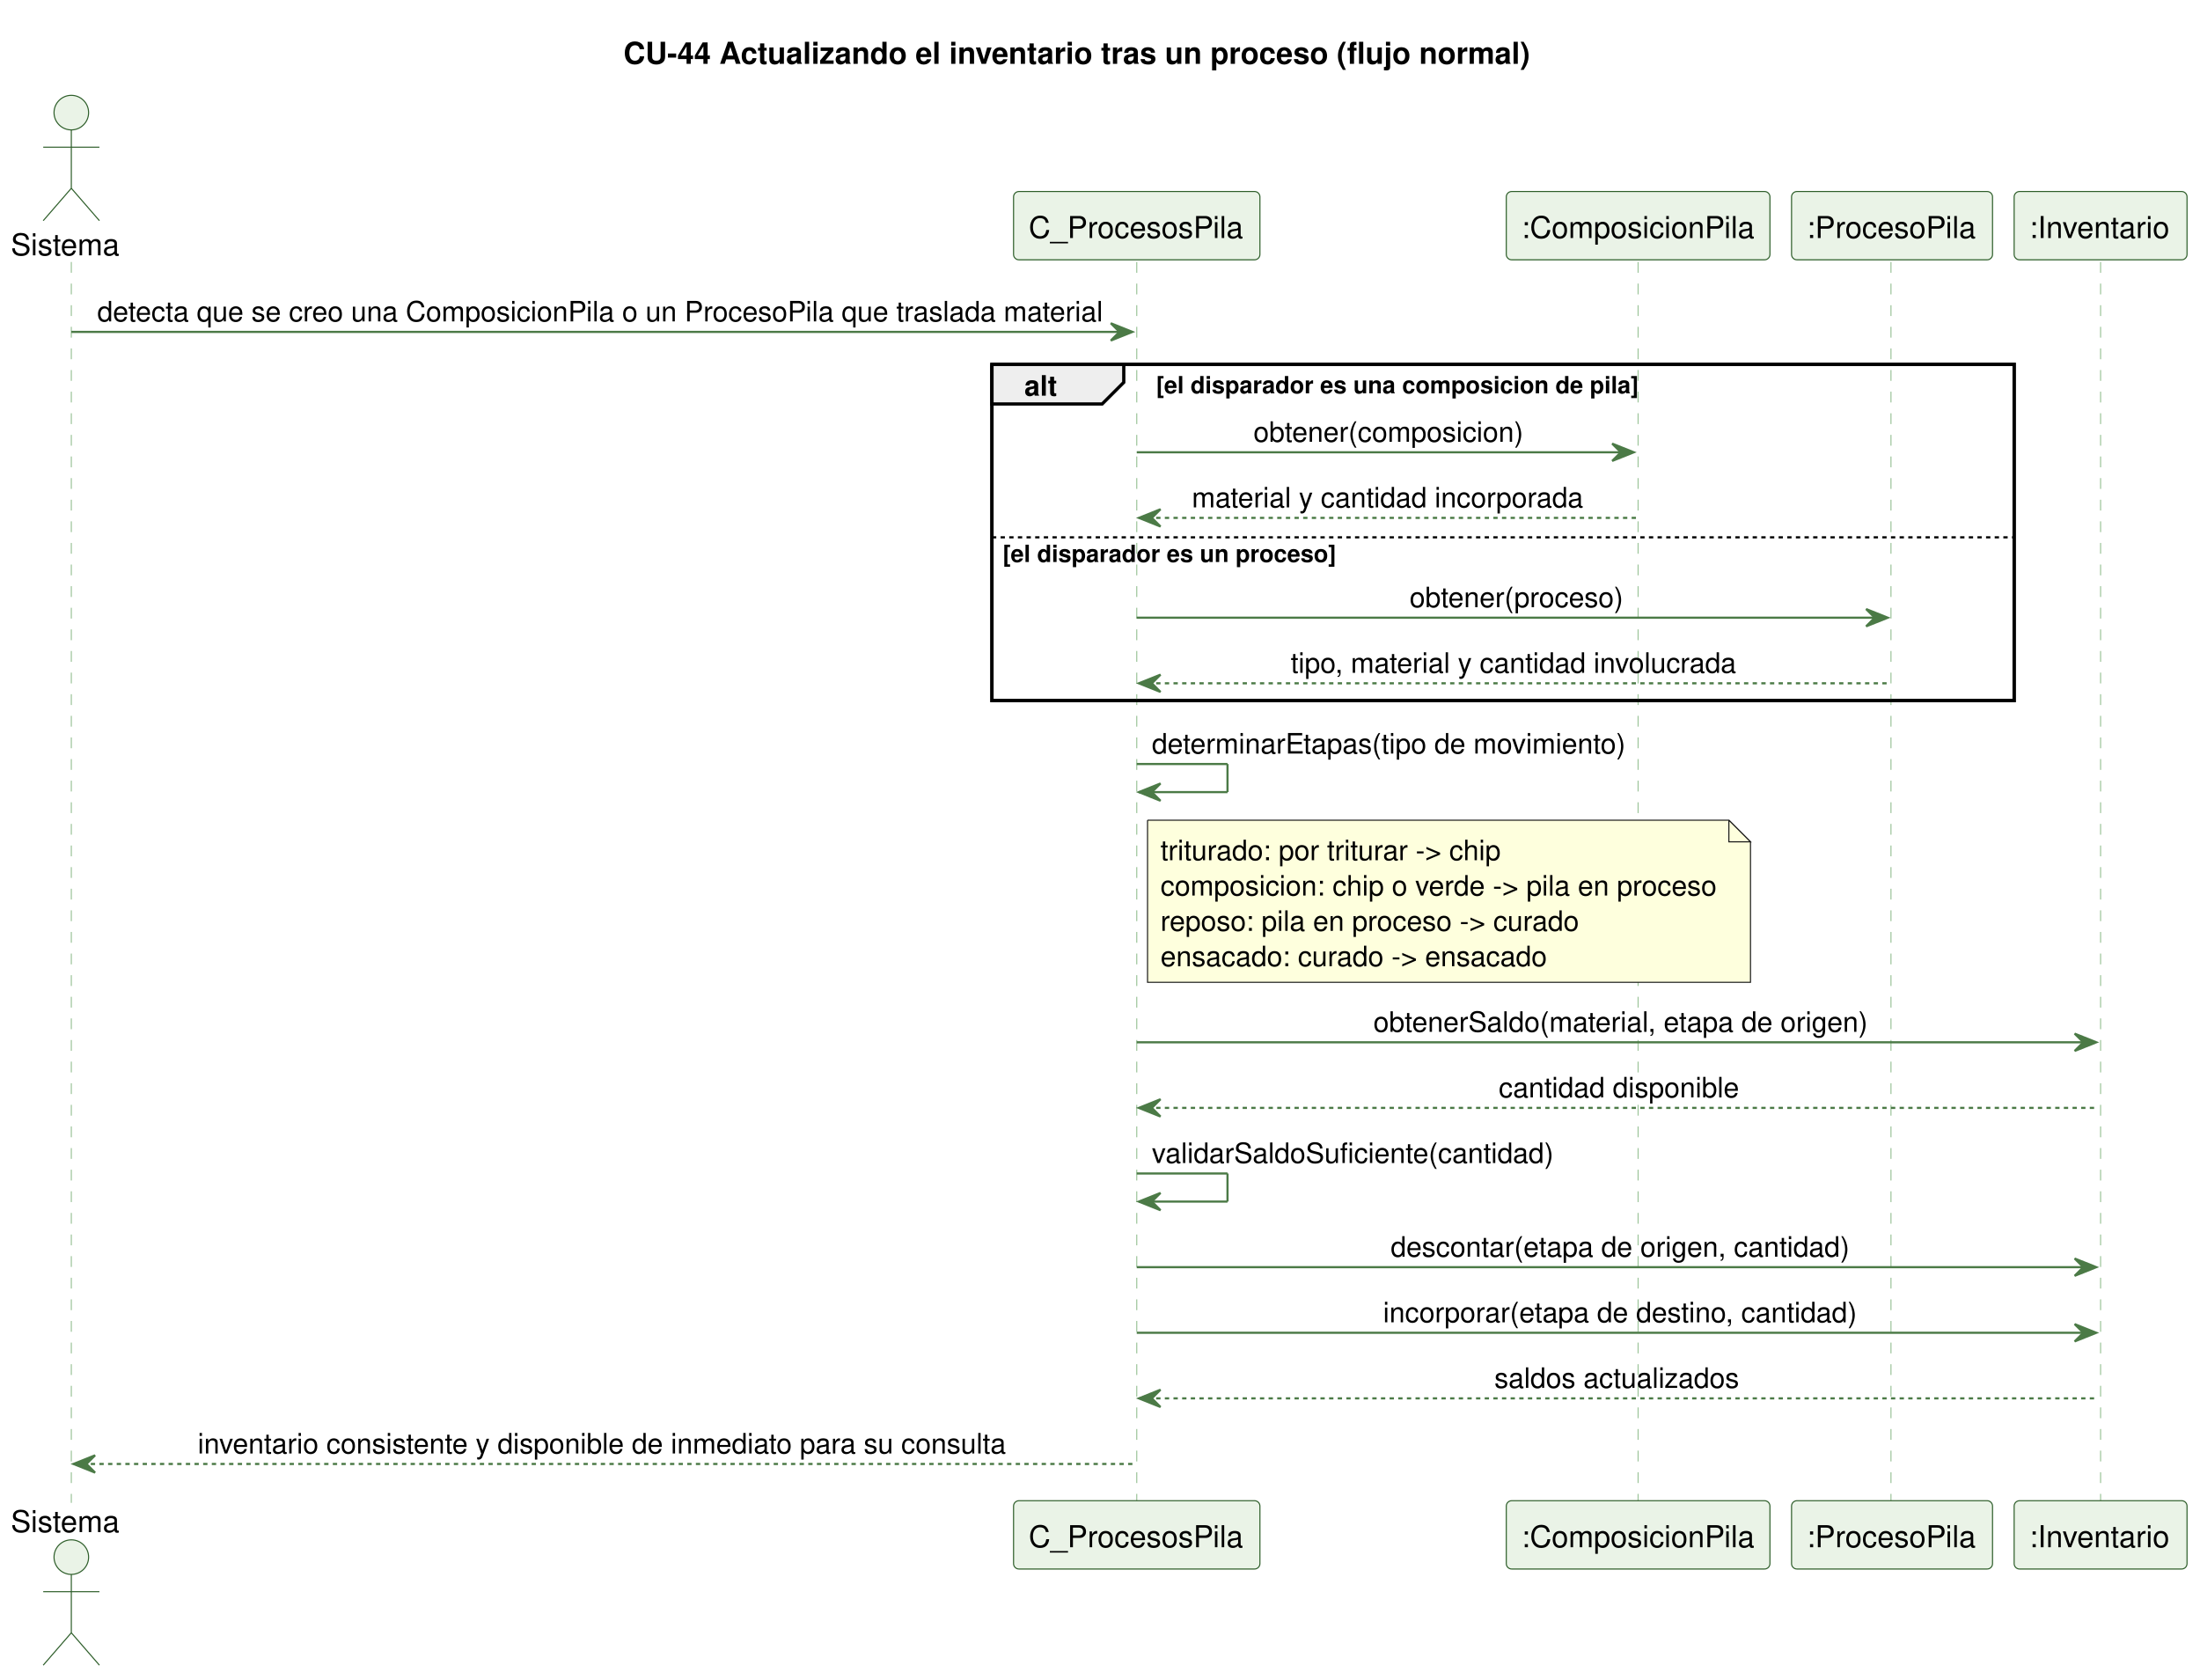
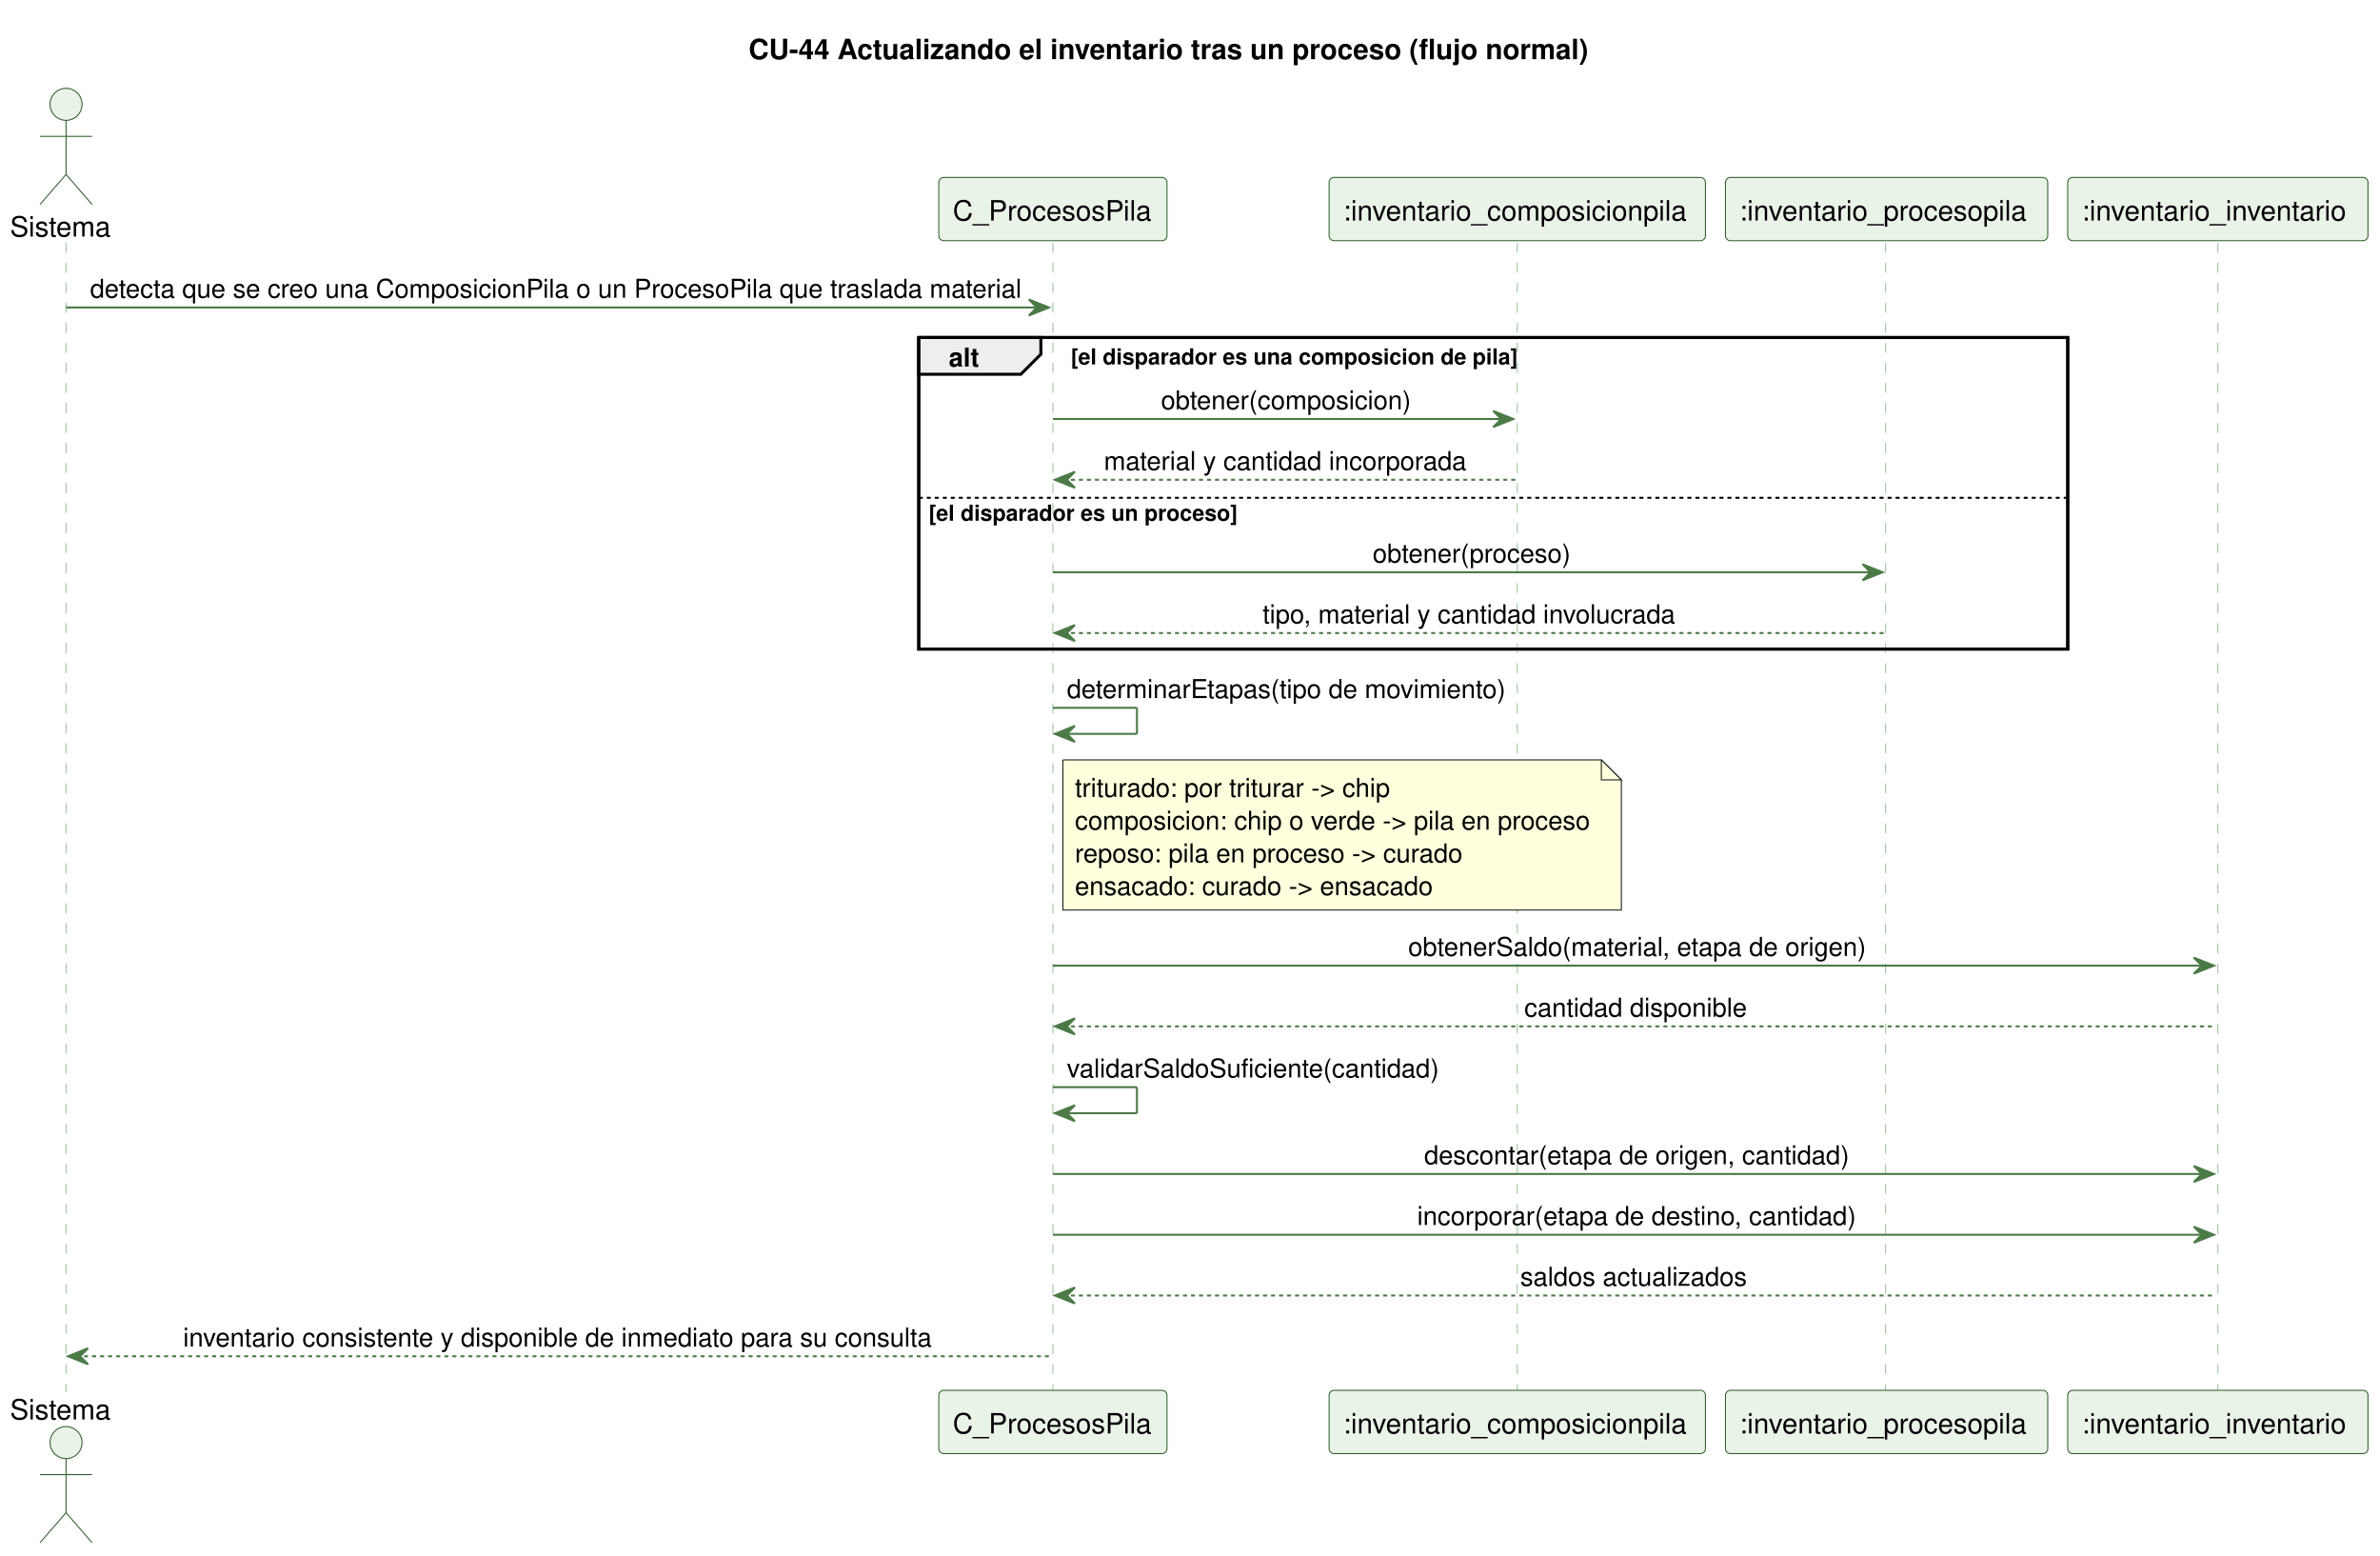
- <svg xmlns="http://www.w3.org/2000/svg" contentStyleType="text/css" height="777px" preserveAspectRatio="none" style="width:1018px;height:777px;background:#FFFFFF;" version="1.1" viewBox="0 0 1018 777" width="1018px" zoomAndPan="magnify">
+ <svg xmlns="http://www.w3.org/2000/svg" contentStyleType="text/css" height="777px" preserveAspectRatio="none" style="width:1189px;height:777px;background:#FFFFFF;" version="1.1" viewBox="0 0 1189 777" width="1189px" zoomAndPan="magnify">
  <defs />
  <g>
-     <text fill="#000000" font-family="Helvetica" font-size="14" font-weight="bold" lengthAdjust="spacing" textLength="439" x="288.5" y="29.533">CU-44 Actualizando el inventario tras un proceso (flujo normal)</text>
-     <rect fill="none" height="155.594" style="stroke:#000000;stroke-width:1.5;" width="473" x="459" y="168.57" />
+     <text fill="#000000" font-family="Helvetica" font-size="14" font-weight="bold" lengthAdjust="spacing" textLength="439" x="374" y="29.533">CU-44 Actualizando el inventario tras un proceso (flujo normal)</text>
+     <rect fill="none" height="155.594" style="stroke:#000000;stroke-width:1.5;" width="574" x="459" y="168.57" />
    <line style="stroke:#9CC49A;stroke-width:0.5;stroke-dasharray:5.0,5.0;" x1="33" x2="33" y1="121.219" y2="695.383" />
    <line style="stroke:#9CC49A;stroke-width:0.5;stroke-dasharray:5.0,5.0;" x1="526" x2="526" y1="121.219" y2="695.383" />
    <line style="stroke:#9CC49A;stroke-width:0.5;stroke-dasharray:5.0,5.0;" x1="758" x2="758" y1="121.219" y2="695.383" />
-     <line style="stroke:#9CC49A;stroke-width:0.5;stroke-dasharray:5.0,5.0;" x1="875" x2="875" y1="121.219" y2="695.383" />
-     <line style="stroke:#9CC49A;stroke-width:0.5;stroke-dasharray:5.0,5.0;" x1="972" x2="972" y1="121.219" y2="695.383" />
+     <line style="stroke:#9CC49A;stroke-width:0.5;stroke-dasharray:5.0,5.0;" x1="942" x2="942" y1="121.219" y2="695.383" />
+     <line style="stroke:#9CC49A;stroke-width:0.5;stroke-dasharray:5.0,5.0;" x1="1108" x2="1108" y1="121.219" y2="695.383" />
    <text fill="#000000" font-family="Helvetica" font-size="14" lengthAdjust="spacing" textLength="50" x="5" y="118.143">Sistema</text>
    <ellipse cx="33" cy="52.109" fill="#EAF3E7" rx="8" ry="8" style="stroke:#2E5E2A;stroke-width:0.5;" />
    <path d="M33,60.109 L33,87.109 M20,68.109 L46,68.109 M33,87.109 L20,102.109 M33,87.109 L46,102.109 " fill="none" style="stroke:#2E5E2A;stroke-width:0.5;" />
    <text fill="#000000" font-family="Helvetica" font-size="14" lengthAdjust="spacing" textLength="50" x="5" y="708.916">Sistema</text>
    <ellipse cx="33" cy="720.492" fill="#EAF3E7" rx="8" ry="8" style="stroke:#2E5E2A;stroke-width:0.5;" />
    <path d="M33,728.492 L33,755.492 M20,736.492 L46,736.492 M33,755.492 L20,770.492 M33,755.492 L46,770.492 " fill="none" style="stroke:#2E5E2A;stroke-width:0.5;" />
    <rect fill="#EAF3E7" height="31.609" rx="2.5" ry="2.5" style="stroke:#2E5E2A;stroke-width:0.5;" width="114" x="469" y="88.609" />
    <text fill="#000000" font-family="Helvetica" font-size="14" lengthAdjust="spacing" textLength="100" x="476" y="110.143">C_ProcesosPila</text>
    <rect fill="#EAF3E7" height="31.609" rx="2.5" ry="2.5" style="stroke:#2E5E2A;stroke-width:0.5;" width="114" x="469" y="694.383" />
    <text fill="#000000" font-family="Helvetica" font-size="14" lengthAdjust="spacing" textLength="100" x="476" y="715.916">C_ProcesosPila</text>
-     <rect fill="#EAF3E7" height="31.609" rx="2.5" ry="2.5" style="stroke:#2E5E2A;stroke-width:0.5;" width="122" x="697" y="88.609" />
-     <text fill="#000000" font-family="Helvetica" font-size="14" lengthAdjust="spacing" textLength="108" x="704" y="110.143">:ComposicionPila</text>
-     <rect fill="#EAF3E7" height="31.609" rx="2.5" ry="2.5" style="stroke:#2E5E2A;stroke-width:0.5;" width="122" x="697" y="694.383" />
-     <text fill="#000000" font-family="Helvetica" font-size="14" lengthAdjust="spacing" textLength="108" x="704" y="715.916">:ComposicionPila</text>
-     <rect fill="#EAF3E7" height="31.609" rx="2.5" ry="2.5" style="stroke:#2E5E2A;stroke-width:0.5;" width="93" x="829" y="88.609" />
-     <text fill="#000000" font-family="Helvetica" font-size="14" lengthAdjust="spacing" textLength="79" x="836" y="110.143">:ProcesoPila</text>
-     <rect fill="#EAF3E7" height="31.609" rx="2.5" ry="2.5" style="stroke:#2E5E2A;stroke-width:0.5;" width="93" x="829" y="694.383" />
-     <text fill="#000000" font-family="Helvetica" font-size="14" lengthAdjust="spacing" textLength="79" x="836" y="715.916">:ProcesoPila</text>
-     <rect fill="#EAF3E7" height="31.609" rx="2.5" ry="2.5" style="stroke:#2E5E2A;stroke-width:0.5;" width="80" x="932" y="88.609" />
-     <text fill="#000000" font-family="Helvetica" font-size="14" lengthAdjust="spacing" textLength="66" x="939" y="110.143">:Inventario</text>
-     <rect fill="#EAF3E7" height="31.609" rx="2.5" ry="2.5" style="stroke:#2E5E2A;stroke-width:0.5;" width="80" x="932" y="694.383" />
-     <text fill="#000000" font-family="Helvetica" font-size="14" lengthAdjust="spacing" textLength="66" x="939" y="715.916">:Inventario</text>
+     <rect fill="#EAF3E7" height="31.609" rx="2.5" ry="2.5" style="stroke:#2E5E2A;stroke-width:0.5;" width="188" x="664" y="88.609" />
+     <text fill="#000000" font-family="Helvetica" font-size="14" lengthAdjust="spacing" textLength="174" x="671" y="110.143">:inventario_composicionpila</text>
+     <rect fill="#EAF3E7" height="31.609" rx="2.5" ry="2.5" style="stroke:#2E5E2A;stroke-width:0.5;" width="188" x="664" y="694.383" />
+     <text fill="#000000" font-family="Helvetica" font-size="14" lengthAdjust="spacing" textLength="174" x="671" y="715.916">:inventario_composicionpila</text>
+     <rect fill="#EAF3E7" height="31.609" rx="2.5" ry="2.5" style="stroke:#2E5E2A;stroke-width:0.5;" width="161" x="862" y="88.609" />
+     <text fill="#000000" font-family="Helvetica" font-size="14" lengthAdjust="spacing" textLength="147" x="869" y="110.143">:inventario_procesopila</text>
+     <rect fill="#EAF3E7" height="31.609" rx="2.5" ry="2.5" style="stroke:#2E5E2A;stroke-width:0.5;" width="161" x="862" y="694.383" />
+     <text fill="#000000" font-family="Helvetica" font-size="14" lengthAdjust="spacing" textLength="147" x="869" y="715.916">:inventario_procesopila</text>
+     <rect fill="#EAF3E7" height="31.609" rx="2.5" ry="2.5" style="stroke:#2E5E2A;stroke-width:0.5;" width="150" x="1033" y="88.609" />
+     <text fill="#000000" font-family="Helvetica" font-size="14" lengthAdjust="spacing" textLength="136" x="1040" y="110.143">:inventario_inventario</text>
+     <rect fill="#EAF3E7" height="31.609" rx="2.5" ry="2.5" style="stroke:#2E5E2A;stroke-width:0.5;" width="150" x="1033" y="694.383" />
+     <text fill="#000000" font-family="Helvetica" font-size="14" lengthAdjust="spacing" textLength="136" x="1040" y="715.916">:inventario_inventario</text>
    <polygon fill="#4B7A46" points="514,149.57,524,153.57,514,157.57,518,153.57" style="stroke:#4B7A46;stroke-width:1.0;" />
    <line style="stroke:#4B7A46;stroke-width:1.0;" x1="33" x2="520" y1="153.57" y2="153.57" />
    <text fill="#000000" font-family="Helvetica" font-size="13" lengthAdjust="spacing" textLength="469" x="45" y="148.714">detecta que se creo una ComposicionPila o un ProcesoPila que traslada material</text>
    <path d="M459,168.57 L520,168.57 L520,176.922 L510,186.922 L459,186.922 L459,168.57 " fill="#EEEEEE" style="stroke:#000000;stroke-width:1.5;" />
-     <rect fill="none" height="155.594" style="stroke:#000000;stroke-width:1.5;" width="473" x="459" y="168.57" />
+     <rect fill="none" height="155.594" style="stroke:#000000;stroke-width:1.5;" width="574" x="459" y="168.57" />
    <text fill="#000000" font-family="Helvetica" font-size="13" font-weight="bold" lengthAdjust="spacing" textLength="16" x="474" y="183.065">alt</text>
    <text fill="#000000" font-family="Helvetica" font-size="11" font-weight="bold" lengthAdjust="spacing" textLength="234" x="535" y="181.989">[el disparador es una composicion de pila]</text>
    <polygon fill="#4B7A46" points="746,205.273,756,209.273,746,213.273,750,209.273" style="stroke:#4B7A46;stroke-width:1.0;" />
    <line style="stroke:#4B7A46;stroke-width:1.0;" x1="526" x2="752" y1="209.273" y2="209.273" />
    <text fill="#000000" font-family="Helvetica" font-size="13" lengthAdjust="spacing" textLength="124" x="580" y="204.417">obtener(composicion)</text>
    <polygon fill="#4B7A46" points="537,235.625,527,239.625,537,243.625,533,239.625" style="stroke:#4B7A46;stroke-width:1.0;" />
    <line style="stroke:#4B7A46;stroke-width:1.0;stroke-dasharray:2.0,2.0;" x1="531" x2="757" y1="239.625" y2="239.625" />
    <text fill="#000000" font-family="Helvetica" font-size="13" lengthAdjust="spacing" textLength="181" x="551.5" y="234.769">material y cantidad incorporada</text>
-     <line style="stroke:#000000;stroke-width:1.0;stroke-dasharray:2.0,2.0;" x1="459" x2="932" y1="248.625" y2="248.625" />
+     <line style="stroke:#000000;stroke-width:1.0;stroke-dasharray:2.0,2.0;" x1="459" x2="1033" y1="248.625" y2="248.625" />
    <text fill="#000000" font-family="Helvetica" font-size="11" font-weight="bold" lengthAdjust="spacing" textLength="164" x="464" y="260.044">[el disparador es un proceso]</text>
-     <polygon fill="#4B7A46" points="863.5,281.812,873.5,285.812,863.5,289.812,867.5,285.812" style="stroke:#4B7A46;stroke-width:1.0;" />
-     <line style="stroke:#4B7A46;stroke-width:1.0;" x1="526" x2="869.5" y1="285.812" y2="285.812" />
-     <text fill="#000000" font-family="Helvetica" font-size="13" lengthAdjust="spacing" textLength="97" x="652.25" y="280.956">obtener(proceso)</text>
+     <polygon fill="#4B7A46" points="930.5,281.812,940.5,285.812,930.5,289.812,934.5,285.812" style="stroke:#4B7A46;stroke-width:1.0;" />
+     <line style="stroke:#4B7A46;stroke-width:1.0;" x1="526" x2="936.5" y1="285.812" y2="285.812" />
+     <text fill="#000000" font-family="Helvetica" font-size="13" lengthAdjust="spacing" textLength="97" x="685.75" y="280.956">obtener(proceso)</text>
    <polygon fill="#4B7A46" points="537,312.164,527,316.164,537,320.164,533,316.164" style="stroke:#4B7A46;stroke-width:1.0;" />
-     <line style="stroke:#4B7A46;stroke-width:1.0;stroke-dasharray:2.0,2.0;" x1="531" x2="874.5" y1="316.164" y2="316.164" />
-     <text fill="#000000" font-family="Helvetica" font-size="13" lengthAdjust="spacing" textLength="207" x="597.25" y="311.308">tipo, material y cantidad involucrada</text>
+     <line style="stroke:#4B7A46;stroke-width:1.0;stroke-dasharray:2.0,2.0;" x1="531" x2="941.5" y1="316.164" y2="316.164" />
+     <text fill="#000000" font-family="Helvetica" font-size="13" lengthAdjust="spacing" textLength="207" x="630.75" y="311.308">tipo, material y cantidad involucrada</text>
    <line style="stroke:#4B7A46;stroke-width:1.0;" x1="526" x2="568" y1="353.516" y2="353.516" />
    <line style="stroke:#4B7A46;stroke-width:1.0;" x1="568" x2="568" y1="353.516" y2="366.516" />
    <line style="stroke:#4B7A46;stroke-width:1.0;" x1="527" x2="568" y1="366.516" y2="366.516" />
    <polygon fill="#4B7A46" points="537,362.516,527,366.516,537,370.516,533,366.516" style="stroke:#4B7A46;stroke-width:1.0;" />
    <text fill="#000000" font-family="Helvetica" font-size="13" lengthAdjust="spacing" textLength="218" x="533" y="348.659">determinarEtapas(tipo de movimiento)</text>
    <path d="M531,379.516 L531,454.516 L810,454.516 L810,389.516 L800,379.516 L531,379.516 " fill="#FEFFDD" style="stroke:#181818;stroke-width:0.5;" />
    <path d="M800,379.516 L800,389.516 L810,389.516 L800,379.516 " fill="#FEFFDD" style="stroke:#181818;stroke-width:0.5;" />
    <text fill="#000000" font-family="Helvetica" font-size="13" lengthAdjust="spacing" textLength="158" x="537" y="398.011">triturado: por triturar -&gt; chip</text>
    <text fill="#000000" font-family="Helvetica" font-size="13" lengthAdjust="spacing" textLength="258" x="537" y="414.362">composicion: chip o verde -&gt; pila en proceso</text>
    <text fill="#000000" font-family="Helvetica" font-size="13" lengthAdjust="spacing" textLength="194" x="537" y="430.714">reposo: pila en proceso -&gt; curado</text>
    <text fill="#000000" font-family="Helvetica" font-size="13" lengthAdjust="spacing" textLength="179" x="537" y="447.065">ensacado: curado -&gt; ensacado</text>
-     <polygon fill="#4B7A46" points="960,478.273,970,482.273,960,486.273,964,482.273" style="stroke:#4B7A46;stroke-width:1.0;" />
-     <line style="stroke:#4B7A46;stroke-width:1.0;" x1="526" x2="966" y1="482.273" y2="482.273" />
-     <text fill="#000000" font-family="Helvetica" font-size="13" lengthAdjust="spacing" textLength="227" x="635.5" y="477.417">obtenerSaldo(material, etapa de origen)</text>
+     <polygon fill="#4B7A46" points="1096,478.273,1106,482.273,1096,486.273,1100,482.273" style="stroke:#4B7A46;stroke-width:1.0;" />
+     <line style="stroke:#4B7A46;stroke-width:1.0;" x1="526" x2="1102" y1="482.273" y2="482.273" />
+     <text fill="#000000" font-family="Helvetica" font-size="13" lengthAdjust="spacing" textLength="227" x="703.5" y="477.417">obtenerSaldo(material, etapa de origen)</text>
    <polygon fill="#4B7A46" points="537,508.625,527,512.625,537,516.625,533,512.625" style="stroke:#4B7A46;stroke-width:1.0;" />
-     <line style="stroke:#4B7A46;stroke-width:1.0;stroke-dasharray:2.0,2.0;" x1="531" x2="971" y1="512.625" y2="512.625" />
-     <text fill="#000000" font-family="Helvetica" font-size="13" lengthAdjust="spacing" textLength="111" x="693.5" y="507.769">cantidad disponible</text>
+     <line style="stroke:#4B7A46;stroke-width:1.0;stroke-dasharray:2.0,2.0;" x1="531" x2="1107" y1="512.625" y2="512.625" />
+     <text fill="#000000" font-family="Helvetica" font-size="13" lengthAdjust="spacing" textLength="111" x="761.5" y="507.769">cantidad disponible</text>
    <line style="stroke:#4B7A46;stroke-width:1.0;" x1="526" x2="568" y1="542.977" y2="542.977" />
    <line style="stroke:#4B7A46;stroke-width:1.0;" x1="568" x2="568" y1="542.977" y2="555.977" />
    <line style="stroke:#4B7A46;stroke-width:1.0;" x1="527" x2="568" y1="555.977" y2="555.977" />
    <polygon fill="#4B7A46" points="537,551.977,527,555.977,537,559.977,533,555.977" style="stroke:#4B7A46;stroke-width:1.0;" />
    <text fill="#000000" font-family="Helvetica" font-size="13" lengthAdjust="spacing" textLength="183" x="533" y="538.12">validarSaldoSuficiente(cantidad)</text>
-     <polygon fill="#4B7A46" points="960,582.328,970,586.328,960,590.328,964,586.328" style="stroke:#4B7A46;stroke-width:1.0;" />
-     <line style="stroke:#4B7A46;stroke-width:1.0;" x1="526" x2="966" y1="586.328" y2="586.328" />
-     <text fill="#000000" font-family="Helvetica" font-size="13" lengthAdjust="spacing" textLength="211" x="643.5" y="581.472">descontar(etapa de origen, cantidad)</text>
-     <polygon fill="#4B7A46" points="960,612.68,970,616.68,960,620.68,964,616.68" style="stroke:#4B7A46;stroke-width:1.0;" />
-     <line style="stroke:#4B7A46;stroke-width:1.0;" x1="526" x2="966" y1="616.68" y2="616.68" />
-     <text fill="#000000" font-family="Helvetica" font-size="13" lengthAdjust="spacing" textLength="218" x="640" y="611.823">incorporar(etapa de destino, cantidad)</text>
+     <polygon fill="#4B7A46" points="1096,582.328,1106,586.328,1096,590.328,1100,586.328" style="stroke:#4B7A46;stroke-width:1.0;" />
+     <line style="stroke:#4B7A46;stroke-width:1.0;" x1="526" x2="1102" y1="586.328" y2="586.328" />
+     <text fill="#000000" font-family="Helvetica" font-size="13" lengthAdjust="spacing" textLength="211" x="711.5" y="581.472">descontar(etapa de origen, cantidad)</text>
+     <polygon fill="#4B7A46" points="1096,612.68,1106,616.68,1096,620.68,1100,616.68" style="stroke:#4B7A46;stroke-width:1.0;" />
+     <line style="stroke:#4B7A46;stroke-width:1.0;" x1="526" x2="1102" y1="616.68" y2="616.68" />
+     <text fill="#000000" font-family="Helvetica" font-size="13" lengthAdjust="spacing" textLength="218" x="708" y="611.823">incorporar(etapa de destino, cantidad)</text>
    <polygon fill="#4B7A46" points="537,643.031,527,647.031,537,651.031,533,647.031" style="stroke:#4B7A46;stroke-width:1.0;" />
-     <line style="stroke:#4B7A46;stroke-width:1.0;stroke-dasharray:2.0,2.0;" x1="531" x2="971" y1="647.031" y2="647.031" />
-     <text fill="#000000" font-family="Helvetica" font-size="13" lengthAdjust="spacing" textLength="115" x="691.5" y="642.175">saldos actualizados</text>
+     <line style="stroke:#4B7A46;stroke-width:1.0;stroke-dasharray:2.0,2.0;" x1="531" x2="1107" y1="647.031" y2="647.031" />
+     <text fill="#000000" font-family="Helvetica" font-size="13" lengthAdjust="spacing" textLength="115" x="759.5" y="642.175">saldos actualizados</text>
    <polygon fill="#4B7A46" points="44,673.383,34,677.383,44,681.383,40,677.383" style="stroke:#4B7A46;stroke-width:1.0;" />
    <line style="stroke:#4B7A46;stroke-width:1.0;stroke-dasharray:2.0,2.0;" x1="38" x2="525" y1="677.383" y2="677.383" />
    <text fill="#000000" font-family="Helvetica" font-size="13" lengthAdjust="spacing" textLength="376" x="91.5" y="672.526">inventario consistente y disponible de inmediato para su consulta</text>
  </g>
</svg>
